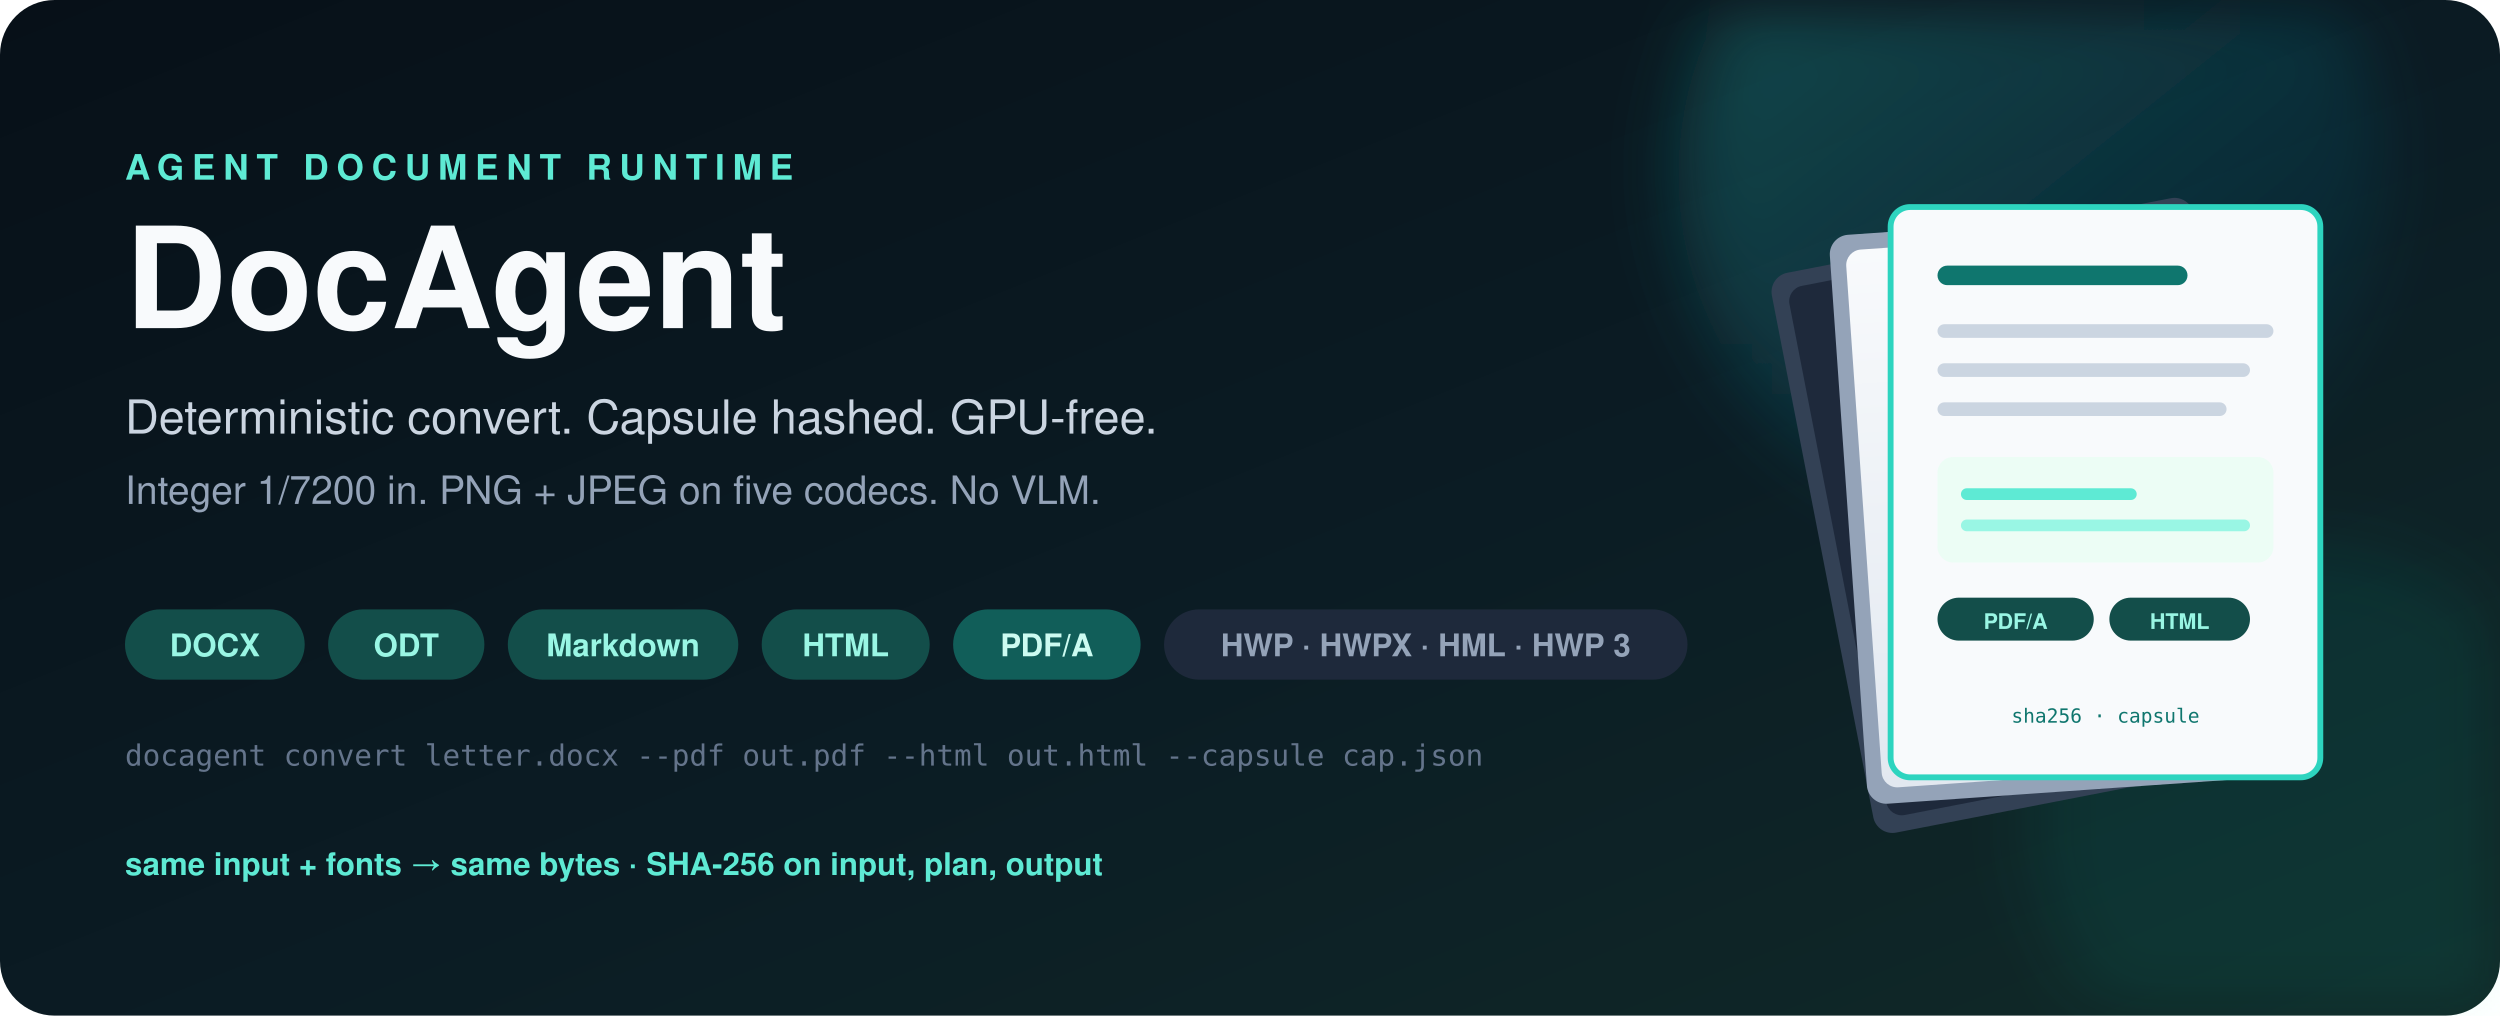
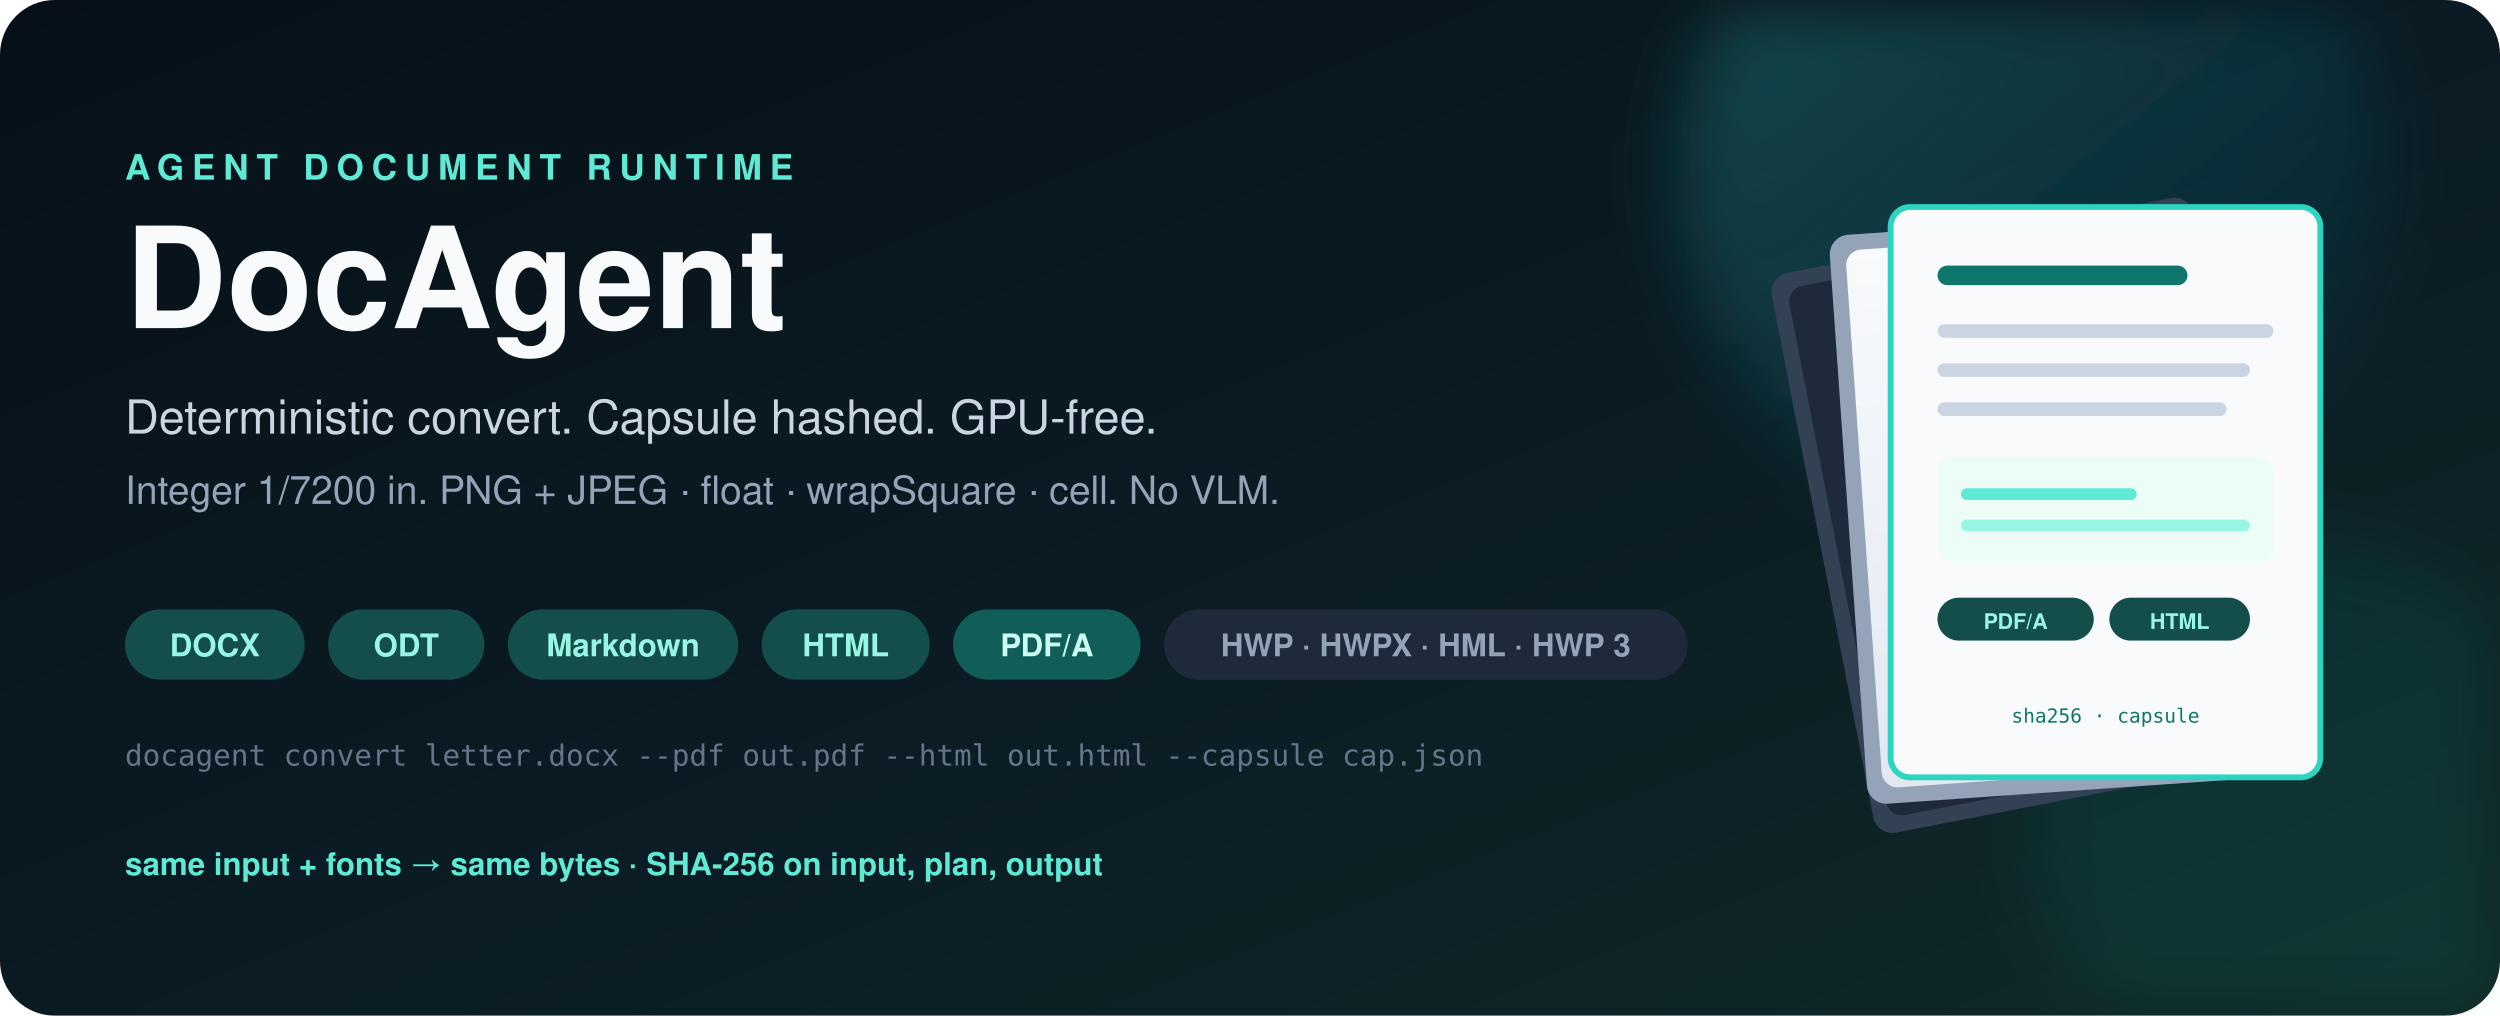
<svg xmlns="http://www.w3.org/2000/svg" width="1280" height="520" viewBox="0 0 1280 520" role="img" aria-label="DocAgent — deterministic document runtime for agents">
  <defs>
    <linearGradient id="bg" x1="0" y1="0" x2="1" y2="1">
      <stop offset="0%" stop-color="#071018" />
      <stop offset="55%" stop-color="#0b1c24" />
      <stop offset="100%" stop-color="#102a28" />
    </linearGradient>
    <linearGradient id="glow" x1="0.2" y1="0" x2="1" y2="1">
      <stop offset="0%" stop-color="#2dd4bf" stop-opacity="0.28" />
      <stop offset="100%" stop-color="#0ea5e9" stop-opacity="0" />
    </linearGradient>
    <linearGradient id="page" x1="0" y1="0" x2="0" y2="1">
      <stop offset="0%" stop-color="#f8fafc" />
      <stop offset="100%" stop-color="#e2e8f0" />
    </linearGradient>
    <filter id="soft" x="-20%" y="-20%" width="140%" height="140%">
      <feGaussianBlur stdDeviation="18" />
    </filter>
  </defs>
  <rect width="1280" height="520" rx="28" fill="url(#bg)" />
  <circle cx="1040" cy="90" r="180" fill="url(#glow)" filter="url(#soft)" />
  <circle cx="1180" cy="420" r="140" fill="#2dd4bf" fill-opacity="0.08" filter="url(#soft)" />
  <text x="64" y="92" fill="#5eead4" font-family="ui-sans-serif, Segoe UI, Helvetica, Arial" font-size="18" font-weight="700" letter-spacing="4">AGENT DOCUMENT RUNTIME</text>
  <text x="64" y="168" fill="#f8fafc" font-family="ui-sans-serif, Segoe UI, Helvetica, Arial" font-size="72" font-weight="800">DocAgent</text>
  <text x="64" y="222" fill="#cbd5e1" font-family="ui-sans-serif, Segoe UI, Helvetica, Arial" font-size="24">Deterministic convert. Capsule hashed. GPU-free.</text>
-   <text x="64" y="258" fill="#94a3b8" font-family="ui-sans-serif, Segoe UI, Helvetica, Arial" font-size="20">Integer 1/7200 in. PNG + JPEG on five codecs. No VLM.</text>
+   <text x="64" y="258" fill="#94a3b8" font-family="ui-sans-serif, Segoe UI, Helvetica, Arial" font-size="20">Integer 1/7200 in. PNG + JPEG · float · wrapSquare · cell. No VLM.</text>
  <g font-family="ui-sans-serif, Segoe UI, Helvetica, Arial" font-size="16" font-weight="700">
    <rect x="64" y="312" width="92" height="36" rx="18" fill="#134e4a" />
    <text x="110" y="336" fill="#99f6e4" text-anchor="middle">DOCX</text>
    <rect x="168" y="312" width="80" height="36" rx="18" fill="#134e4a" />
    <text x="208" y="336" fill="#99f6e4" text-anchor="middle">ODT</text>
    <rect x="260" y="312" width="118" height="36" rx="18" fill="#134e4a" />
    <text x="319" y="336" fill="#99f6e4" text-anchor="middle">Markdown</text>
    <rect x="390" y="312" width="86" height="36" rx="18" fill="#134e4a" />
    <text x="433" y="336" fill="#99f6e4" text-anchor="middle">HTML</text>
    <rect x="488" y="312" width="96" height="36" rx="18" fill="#115e59" />
    <text x="536" y="336" fill="#ccfbf1" text-anchor="middle">PDF/A</text>
    <rect x="596" y="312" width="268" height="36" rx="18" fill="#1e293b" />
    <text x="730" y="336" fill="#94a3b8" text-anchor="middle">HWP · HWPX · HML · HWP 3</text>
  </g>
  <text x="64" y="392" fill="#64748b" font-family="ui-monospace, Consolas, monospace" font-size="15">docagent convert letter.docx --pdf out.pdf --html out.html --capsule cap.json</text>
  <text x="64" y="448" fill="#5eead4" font-family="ui-sans-serif, Segoe UI, Helvetica, Arial" font-size="16" font-weight="700">same input + fonts → same bytes · SHA-256 on input, plan, output</text>
  <g transform="translate(860,78)">
    <g transform="rotate(-11 180 180)">
      <rect x="70" y="40" width="220" height="292" rx="10" fill="#334155" />
      <rect x="78" y="48" width="204" height="276" rx="8" fill="#1e293b" />
    </g>
    <g transform="rotate(-4 180 180)">
      <rect x="86" y="36" width="220" height="292" rx="10" fill="#94a3b8" />
      <rect x="94" y="44" width="204" height="276" rx="8" fill="url(#page)" />
      <rect x="114" y="72" width="140" height="8" rx="4" fill="#cbd5e1" />
      <rect x="114" y="96" width="164" height="6" rx="3" fill="#e2e8f0" />
      <rect x="114" y="114" width="152" height="6" rx="3" fill="#e2e8f0" />
      <rect x="114" y="132" width="120" height="6" rx="3" fill="#e2e8f0" />
    </g>
    <g>
      <rect x="108" y="28" width="220" height="292" rx="10" fill="#f8fafc" />
      <rect x="108" y="28" width="220" height="292" rx="10" fill="none" stroke="#2dd4bf" stroke-width="3" />
      <rect x="132" y="58" width="128" height="10" rx="5" fill="#0f766e" />
      <rect x="132" y="88" width="172" height="7" rx="3.5" fill="#cbd5e1" />
      <rect x="132" y="108" width="160" height="7" rx="3.5" fill="#cbd5e1" />
      <rect x="132" y="128" width="148" height="7" rx="3.5" fill="#cbd5e1" />
      <rect x="132" y="156" width="172" height="54" rx="8" fill="#ecfdf5" />
      <rect x="144" y="172" width="90" height="6" rx="3" fill="#5eead4" />
      <rect x="144" y="188" width="148" height="6" rx="3" fill="#99f6e4" />
      <rect x="132" y="228" width="80" height="22" rx="11" fill="#134e4a" />
      <text x="172" y="244" text-anchor="middle" fill="#99f6e4" font-family="ui-sans-serif, Segoe UI, Helvetica, Arial" font-size="11" font-weight="700">PDF/A</text>
      <rect x="220" y="228" width="72" height="22" rx="11" fill="#134e4a" />
      <text x="256" y="244" text-anchor="middle" fill="#99f6e4" font-family="ui-sans-serif, Segoe UI, Helvetica, Arial" font-size="11" font-weight="700">HTML</text>
      <text x="218" y="292" text-anchor="middle" fill="#0f766e" font-family="ui-monospace, Consolas, monospace" font-size="10">sha256 · capsule</text>
    </g>
  </g>
</svg>
